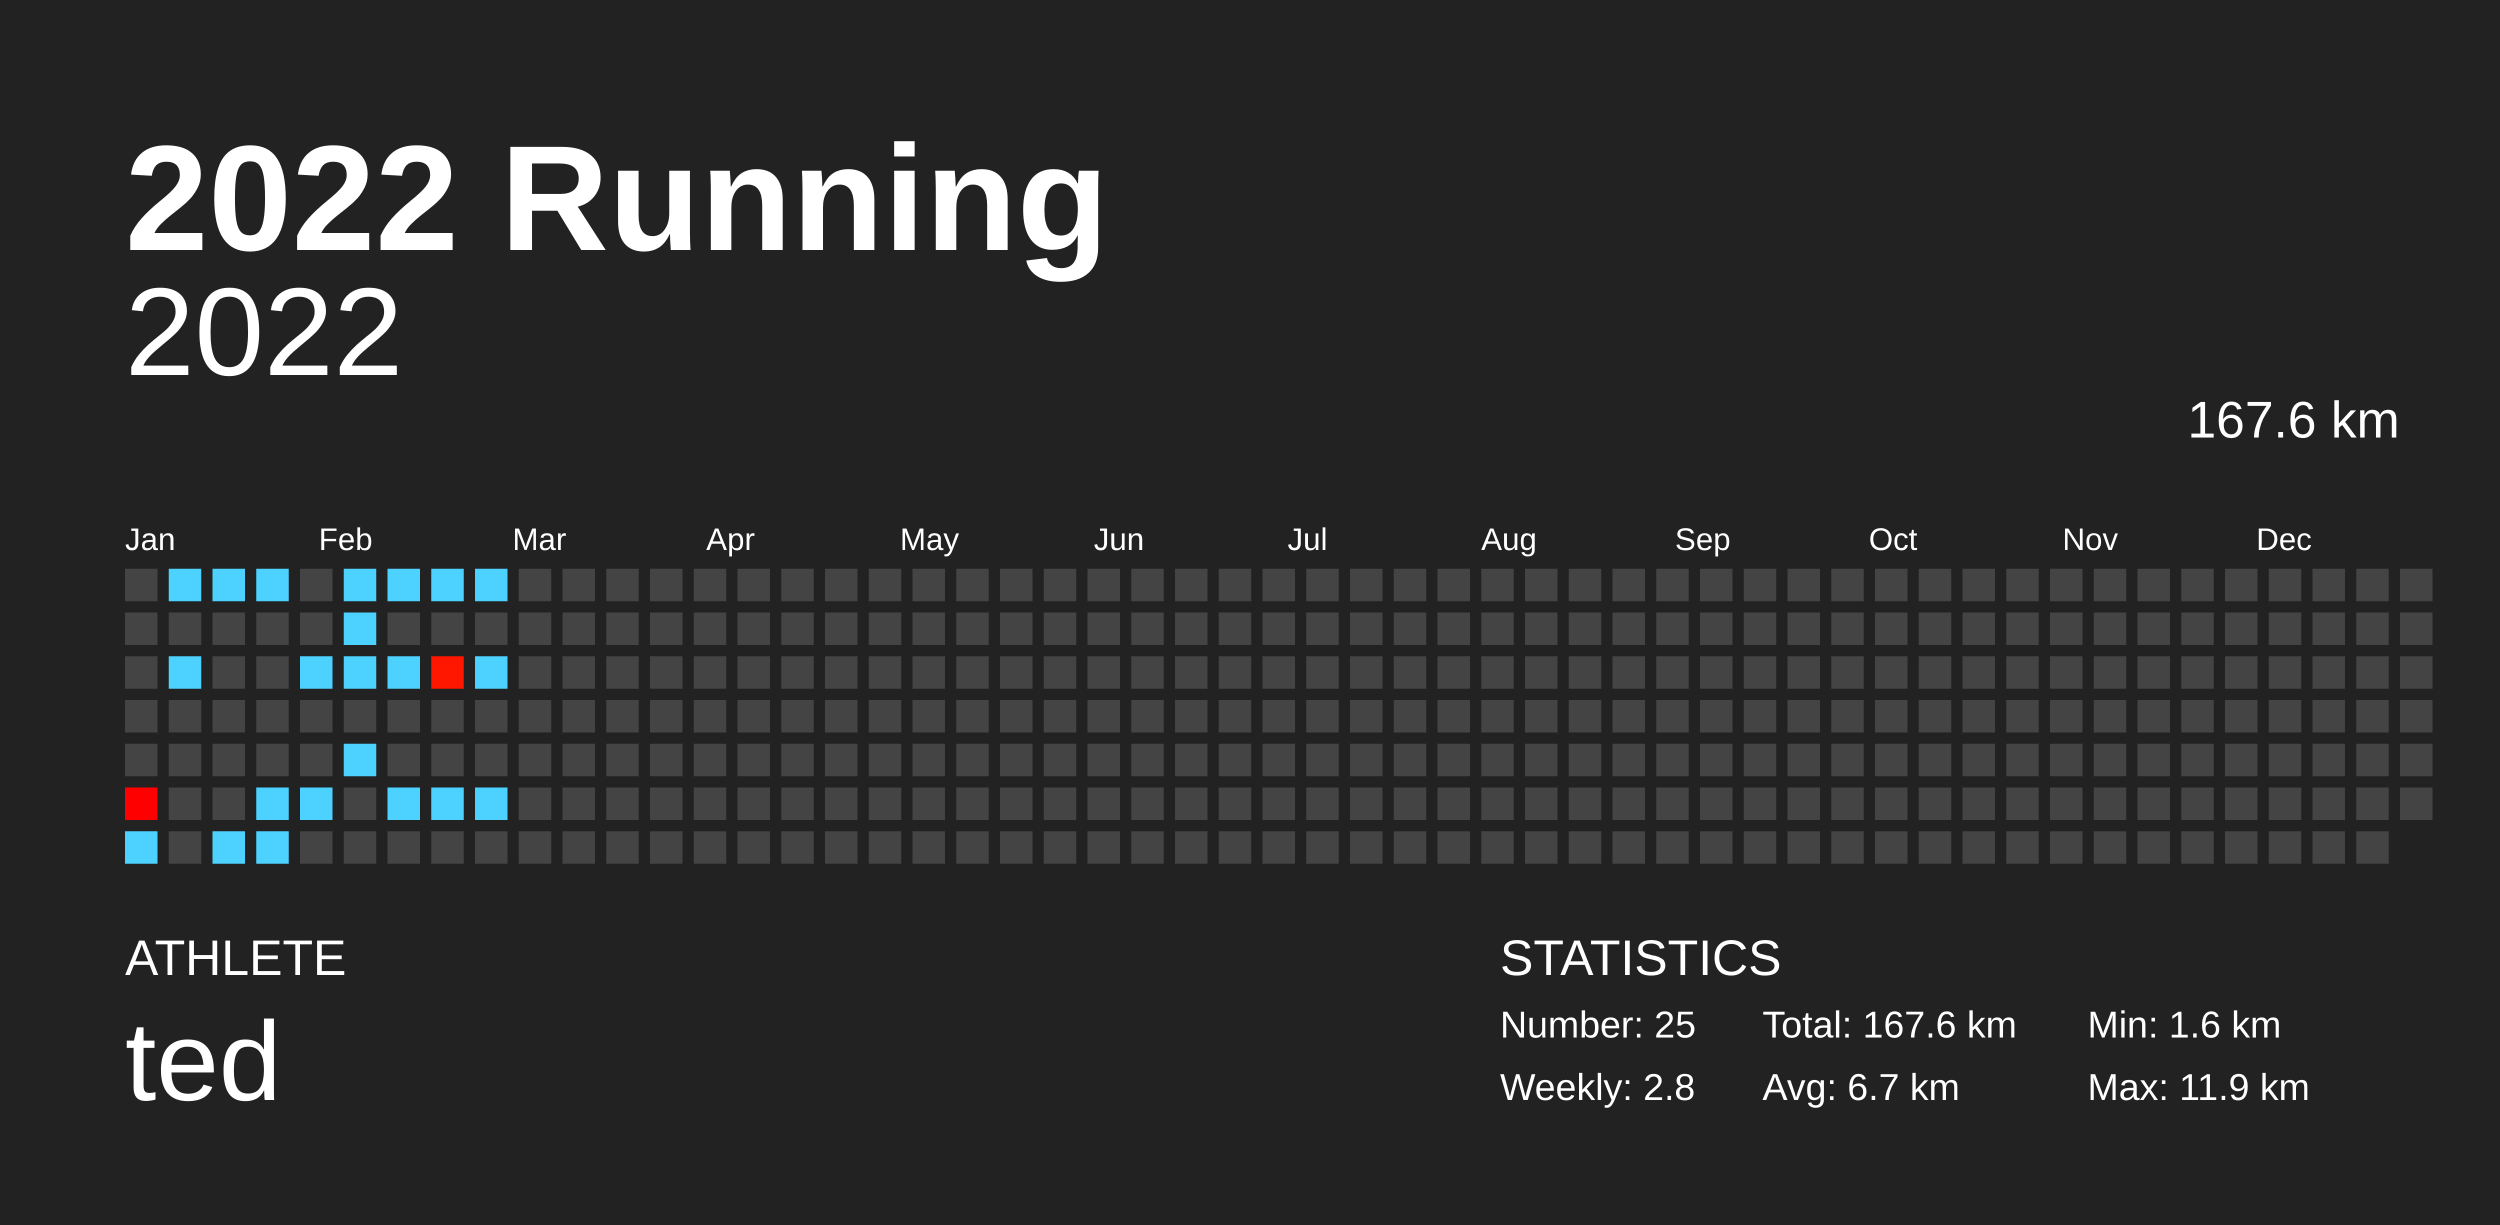
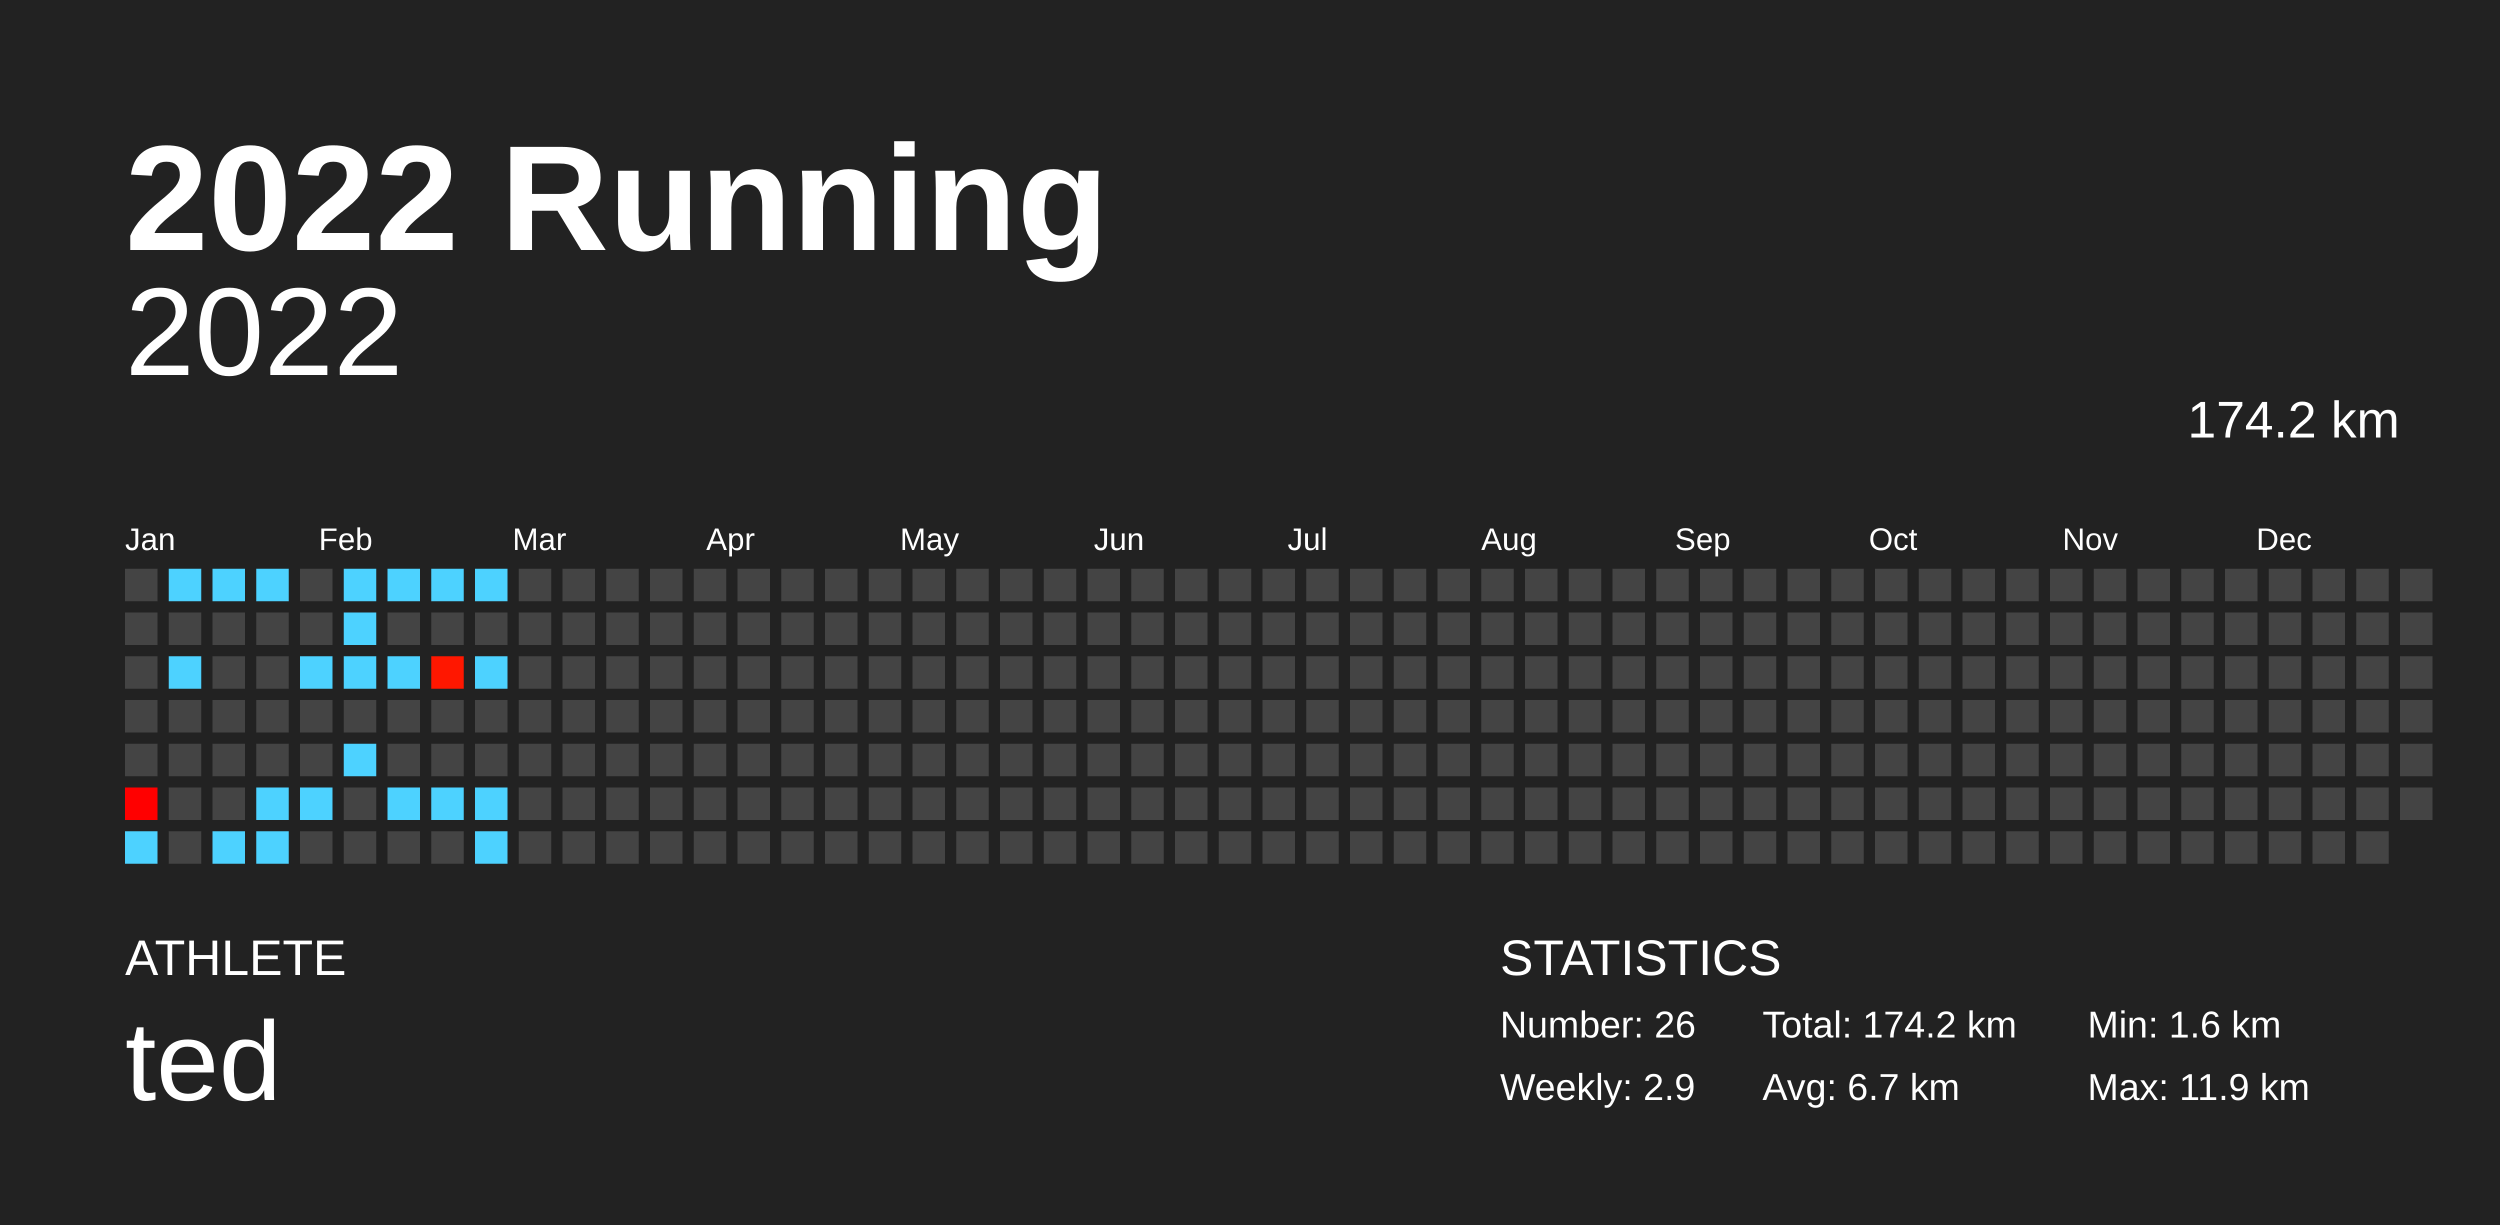
<svg xmlns="http://www.w3.org/2000/svg" baseProfile="full" height="98mm" version="1.1" viewBox="0,0,200,98" width="200mm">
  <defs />
  <rect fill="#222222" height="98" width="200" x="0" y="0" />
  <text fill="#FFFFFF" style="font-size:12px; font-family:Arial; font-weight:bold;" x="10" y="20">2022 Running</text>
  <text fill="#FFFFFF" style="font-size:4px; font-family:Arial" x="10" y="78">ATHLETE</text>
  <text fill="#FFFFFF" style="font-size:9px; font-family:Arial" x="10" y="88">ted</text>
  <text fill="#FFFFFF" style="font-size:4px; font-family:Arial" x="120" y="78">STATISTICS</text>
-   <text fill="#FFFFFF" style="font-size:3px; font-family:Arial" x="120" y="83">Number: 25</text>
-   <text fill="#FFFFFF" style="font-size:3px; font-family:Arial" x="120" y="88">Weekly: 2.8</text>
-   <text fill="#FFFFFF" style="font-size:3px; font-family:Arial" x="141" y="83">Total: 167.6 km</text>
+   <text fill="#FFFFFF" style="font-size:3px; font-family:Arial" x="120" y="83">Number: 26</text>
+   <text fill="#FFFFFF" style="font-size:3px; font-family:Arial" x="120" y="88">Weekly: 2.9</text>
+   <text fill="#FFFFFF" style="font-size:3px; font-family:Arial" x="141" y="83">Total: 174.2 km</text>
  <text fill="#FFFFFF" style="font-size:3px; font-family:Arial" x="141" y="88">Avg: 6.7 km</text>
  <text fill="#FFFFFF" style="font-size:3px; font-family:Arial" x="167" y="83">Min: 1.6 km</text>
  <text fill="#FFFFFF" style="font-size:3px; font-family:Arial" x="167" y="88">Max: 11.9 km</text>
  <text alignment-baseline="hanging" fill="#FFFFFF" style="font-size:10.0px; font-family:Arial;" x="10" y="30">2022</text>
-   <text alignment-baseline="hanging" fill="#FFFFFF" style="font-size:4.125px; font-family:Arial;" x="175" y="35">167.6 km</text>
+   <text alignment-baseline="hanging" fill="#FFFFFF" style="font-size:4.125px; font-family:Arial;" x="175" y="35">174.2 km</text>
  <text fill="#FFFFFF" style="font-size:2.5px; font-family:Arial" x="10.0" y="44">Jan</text>
  <text fill="#FFFFFF" style="font-size:2.5px; font-family:Arial" x="25.5" y="44">Feb</text>
  <text fill="#FFFFFF" style="font-size:2.5px; font-family:Arial" x="41.0" y="44">Mar</text>
  <text fill="#FFFFFF" style="font-size:2.5px; font-family:Arial" x="56.5" y="44">Apr</text>
  <text fill="#FFFFFF" style="font-size:2.5px; font-family:Arial" x="72.0" y="44">May</text>
  <text fill="#FFFFFF" style="font-size:2.5px; font-family:Arial" x="87.5" y="44">Jun</text>
  <text fill="#FFFFFF" style="font-size:2.5px; font-family:Arial" x="103.0" y="44">Jul</text>
  <text fill="#FFFFFF" style="font-size:2.5px; font-family:Arial" x="118.5" y="44">Aug</text>
  <text fill="#FFFFFF" style="font-size:2.5px; font-family:Arial" x="134.0" y="44">Sep</text>
  <text fill="#FFFFFF" style="font-size:2.5px; font-family:Arial" x="149.5" y="44">Oct</text>
  <text fill="#FFFFFF" style="font-size:2.5px; font-family:Arial" x="165.0" y="44">Nov</text>
  <text fill="#FFFFFF" style="font-size:2.5px; font-family:Arial" x="180.5" y="44">Dec</text>
  <rect fill="#444444" height="2.6" width="2.6" x="10.0" y="45.5" />
  <rect fill="#444444" height="2.6" width="2.6" x="10.0" y="49.0" />
  <rect fill="#444444" height="2.6" width="2.6" x="10.0" y="52.5" />
  <rect fill="#444444" height="2.6" width="2.6" x="10.0" y="56.0" />
  <rect fill="#444444" height="2.6" width="2.6" x="10.0" y="59.5" />
  <rect fill="#ff0000" height="2.6" width="2.6" x="10.0" y="63.0" />
  <rect fill="#4dd2ff" height="2.6" width="2.6" x="10.0" y="66.5" />
  <rect fill="#4dd2ff" height="2.6" width="2.6" x="13.5" y="45.5" />
  <rect fill="#444444" height="2.6" width="2.6" x="13.5" y="49.0" />
  <rect fill="#4dd2ff" height="2.6" width="2.6" x="13.5" y="52.5" />
  <rect fill="#444444" height="2.6" width="2.6" x="13.5" y="56.0" />
  <rect fill="#444444" height="2.6" width="2.6" x="13.5" y="59.5" />
  <rect fill="#444444" height="2.6" width="2.6" x="13.5" y="63.0" />
  <rect fill="#444444" height="2.6" width="2.6" x="13.5" y="66.5" />
  <rect fill="#4dd2ff" height="2.6" width="2.6" x="17.0" y="45.5" />
  <rect fill="#444444" height="2.6" width="2.6" x="17.0" y="49.0" />
  <rect fill="#444444" height="2.6" width="2.6" x="17.0" y="52.5" />
  <rect fill="#444444" height="2.6" width="2.6" x="17.0" y="56.0" />
  <rect fill="#444444" height="2.6" width="2.6" x="17.0" y="59.5" />
  <rect fill="#444444" height="2.6" width="2.6" x="17.0" y="63.0" />
  <rect fill="#4dd2ff" height="2.6" width="2.6" x="17.0" y="66.5" />
  <rect fill="#4dd2ff" height="2.6" width="2.6" x="20.5" y="45.5" />
  <rect fill="#444444" height="2.6" width="2.6" x="20.5" y="49.0" />
  <rect fill="#444444" height="2.6" width="2.6" x="20.5" y="52.5" />
  <rect fill="#444444" height="2.6" width="2.6" x="20.5" y="56.0" />
  <rect fill="#444444" height="2.6" width="2.6" x="20.5" y="59.5" />
  <rect fill="#4dd2ff" height="2.6" width="2.6" x="20.5" y="63.0" />
  <rect fill="#4dd2ff" height="2.6" width="2.6" x="20.5" y="66.5" />
  <rect fill="#444444" height="2.6" width="2.6" x="24.0" y="45.5" />
  <rect fill="#444444" height="2.6" width="2.6" x="24.0" y="49.0" />
  <rect fill="#4dd2ff" height="2.6" width="2.6" x="24.0" y="52.5" />
  <rect fill="#444444" height="2.6" width="2.6" x="24.0" y="56.0" />
  <rect fill="#444444" height="2.6" width="2.6" x="24.0" y="59.5" />
  <rect fill="#4dd2ff" height="2.6" width="2.6" x="24.0" y="63.0" />
  <rect fill="#444444" height="2.6" width="2.6" x="24.0" y="66.5" />
  <rect fill="#4dd2ff" height="2.6" width="2.6" x="27.5" y="45.5" />
  <rect fill="#4dd2ff" height="2.6" width="2.6" x="27.5" y="49.0" />
  <rect fill="#4dd2ff" height="2.6" width="2.6" x="27.5" y="52.5" />
  <rect fill="#444444" height="2.6" width="2.6" x="27.5" y="56.0" />
  <rect fill="#4dd2ff" height="2.6" width="2.6" x="27.5" y="59.5" />
  <rect fill="#444444" height="2.6" width="2.6" x="27.5" y="63.0" />
  <rect fill="#444444" height="2.6" width="2.6" x="27.5" y="66.5" />
  <rect fill="#4dd2ff" height="2.6" width="2.6" x="31.0" y="45.5" />
  <rect fill="#444444" height="2.6" width="2.6" x="31.0" y="49.0" />
  <rect fill="#4dd2ff" height="2.6" width="2.6" x="31.0" y="52.5" />
  <rect fill="#444444" height="2.6" width="2.6" x="31.0" y="56.0" />
  <rect fill="#444444" height="2.6" width="2.6" x="31.0" y="59.5" />
  <rect fill="#4dd2ff" height="2.6" width="2.6" x="31.0" y="63.0" />
  <rect fill="#444444" height="2.6" width="2.6" x="31.0" y="66.5" />
  <rect fill="#4dd2ff" height="2.6" width="2.6" x="34.5" y="45.5" />
  <rect fill="#444444" height="2.6" width="2.6" x="34.5" y="49.0" />
  <rect fill="#ff1700" height="2.6" width="2.6" x="34.5" y="52.5" />
  <rect fill="#444444" height="2.6" width="2.6" x="34.5" y="56.0" />
  <rect fill="#444444" height="2.6" width="2.6" x="34.5" y="59.5" />
  <rect fill="#4dd2ff" height="2.6" width="2.6" x="34.5" y="63.0" />
  <rect fill="#444444" height="2.6" width="2.6" x="34.5" y="66.5" />
  <rect fill="#4dd2ff" height="2.6" width="2.6" x="38.0" y="45.5" />
  <rect fill="#444444" height="2.6" width="2.6" x="38.0" y="49.0" />
  <rect fill="#4dd2ff" height="2.6" width="2.6" x="38.0" y="52.5" />
  <rect fill="#444444" height="2.6" width="2.6" x="38.0" y="56.0" />
  <rect fill="#444444" height="2.6" width="2.6" x="38.0" y="59.5" />
  <rect fill="#4dd2ff" height="2.6" width="2.6" x="38.0" y="63.0" />
-   <rect fill="#444444" height="2.6" width="2.6" x="38.0" y="66.5" />
+   <rect fill="#4dd2ff" height="2.6" width="2.6" x="38.0" y="66.5" />
  <rect fill="#444444" height="2.6" width="2.6" x="41.5" y="45.5" />
  <rect fill="#444444" height="2.6" width="2.6" x="41.5" y="49.0" />
  <rect fill="#444444" height="2.6" width="2.6" x="41.5" y="52.5" />
  <rect fill="#444444" height="2.6" width="2.6" x="41.5" y="56.0" />
  <rect fill="#444444" height="2.6" width="2.6" x="41.5" y="59.5" />
  <rect fill="#444444" height="2.6" width="2.6" x="41.5" y="63.0" />
  <rect fill="#444444" height="2.6" width="2.6" x="41.5" y="66.5" />
  <rect fill="#444444" height="2.6" width="2.6" x="45.0" y="45.5" />
  <rect fill="#444444" height="2.6" width="2.6" x="45.0" y="49.0" />
  <rect fill="#444444" height="2.6" width="2.6" x="45.0" y="52.5" />
  <rect fill="#444444" height="2.6" width="2.6" x="45.0" y="56.0" />
  <rect fill="#444444" height="2.6" width="2.6" x="45.0" y="59.5" />
  <rect fill="#444444" height="2.6" width="2.6" x="45.0" y="63.0" />
  <rect fill="#444444" height="2.6" width="2.6" x="45.0" y="66.5" />
  <rect fill="#444444" height="2.6" width="2.6" x="48.5" y="45.5" />
  <rect fill="#444444" height="2.6" width="2.6" x="48.5" y="49.0" />
  <rect fill="#444444" height="2.6" width="2.6" x="48.5" y="52.5" />
  <rect fill="#444444" height="2.6" width="2.6" x="48.5" y="56.0" />
  <rect fill="#444444" height="2.6" width="2.6" x="48.5" y="59.5" />
  <rect fill="#444444" height="2.6" width="2.6" x="48.5" y="63.0" />
  <rect fill="#444444" height="2.6" width="2.6" x="48.5" y="66.5" />
  <rect fill="#444444" height="2.6" width="2.6" x="52.0" y="45.5" />
  <rect fill="#444444" height="2.6" width="2.6" x="52.0" y="49.0" />
  <rect fill="#444444" height="2.6" width="2.6" x="52.0" y="52.5" />
  <rect fill="#444444" height="2.6" width="2.6" x="52.0" y="56.0" />
  <rect fill="#444444" height="2.6" width="2.6" x="52.0" y="59.5" />
  <rect fill="#444444" height="2.6" width="2.6" x="52.0" y="63.0" />
  <rect fill="#444444" height="2.6" width="2.6" x="52.0" y="66.5" />
  <rect fill="#444444" height="2.6" width="2.6" x="55.5" y="45.5" />
  <rect fill="#444444" height="2.6" width="2.6" x="55.5" y="49.0" />
  <rect fill="#444444" height="2.6" width="2.6" x="55.5" y="52.5" />
  <rect fill="#444444" height="2.6" width="2.6" x="55.5" y="56.0" />
  <rect fill="#444444" height="2.6" width="2.6" x="55.5" y="59.5" />
  <rect fill="#444444" height="2.6" width="2.6" x="55.5" y="63.0" />
  <rect fill="#444444" height="2.6" width="2.6" x="55.5" y="66.5" />
  <rect fill="#444444" height="2.6" width="2.6" x="59.0" y="45.5" />
  <rect fill="#444444" height="2.6" width="2.6" x="59.0" y="49.0" />
  <rect fill="#444444" height="2.6" width="2.6" x="59.0" y="52.5" />
  <rect fill="#444444" height="2.6" width="2.6" x="59.0" y="56.0" />
  <rect fill="#444444" height="2.6" width="2.6" x="59.0" y="59.5" />
  <rect fill="#444444" height="2.6" width="2.6" x="59.0" y="63.0" />
  <rect fill="#444444" height="2.6" width="2.6" x="59.0" y="66.5" />
  <rect fill="#444444" height="2.6" width="2.6" x="62.5" y="45.5" />
  <rect fill="#444444" height="2.6" width="2.6" x="62.5" y="49.0" />
  <rect fill="#444444" height="2.6" width="2.6" x="62.5" y="52.5" />
  <rect fill="#444444" height="2.6" width="2.6" x="62.5" y="56.0" />
  <rect fill="#444444" height="2.6" width="2.6" x="62.5" y="59.5" />
  <rect fill="#444444" height="2.6" width="2.6" x="62.5" y="63.0" />
  <rect fill="#444444" height="2.6" width="2.6" x="62.5" y="66.5" />
  <rect fill="#444444" height="2.6" width="2.6" x="66.0" y="45.5" />
  <rect fill="#444444" height="2.6" width="2.6" x="66.0" y="49.0" />
  <rect fill="#444444" height="2.6" width="2.6" x="66.0" y="52.5" />
  <rect fill="#444444" height="2.6" width="2.6" x="66.0" y="56.0" />
  <rect fill="#444444" height="2.6" width="2.6" x="66.0" y="59.5" />
  <rect fill="#444444" height="2.6" width="2.6" x="66.0" y="63.0" />
  <rect fill="#444444" height="2.6" width="2.6" x="66.0" y="66.5" />
  <rect fill="#444444" height="2.6" width="2.6" x="69.5" y="45.5" />
  <rect fill="#444444" height="2.6" width="2.6" x="69.5" y="49.0" />
  <rect fill="#444444" height="2.6" width="2.6" x="69.5" y="52.5" />
  <rect fill="#444444" height="2.6" width="2.6" x="69.5" y="56.0" />
  <rect fill="#444444" height="2.6" width="2.6" x="69.5" y="59.5" />
  <rect fill="#444444" height="2.6" width="2.6" x="69.5" y="63.0" />
  <rect fill="#444444" height="2.6" width="2.6" x="69.5" y="66.5" />
  <rect fill="#444444" height="2.6" width="2.6" x="73.0" y="45.5" />
  <rect fill="#444444" height="2.6" width="2.6" x="73.0" y="49.0" />
  <rect fill="#444444" height="2.6" width="2.6" x="73.0" y="52.5" />
  <rect fill="#444444" height="2.6" width="2.6" x="73.0" y="56.0" />
  <rect fill="#444444" height="2.6" width="2.6" x="73.0" y="59.5" />
  <rect fill="#444444" height="2.6" width="2.6" x="73.0" y="63.0" />
  <rect fill="#444444" height="2.6" width="2.6" x="73.0" y="66.5" />
  <rect fill="#444444" height="2.6" width="2.6" x="76.5" y="45.5" />
  <rect fill="#444444" height="2.6" width="2.6" x="76.5" y="49.0" />
  <rect fill="#444444" height="2.6" width="2.6" x="76.5" y="52.5" />
  <rect fill="#444444" height="2.6" width="2.6" x="76.5" y="56.0" />
  <rect fill="#444444" height="2.6" width="2.6" x="76.5" y="59.5" />
  <rect fill="#444444" height="2.6" width="2.6" x="76.5" y="63.0" />
  <rect fill="#444444" height="2.6" width="2.6" x="76.5" y="66.5" />
  <rect fill="#444444" height="2.6" width="2.6" x="80.0" y="45.5" />
  <rect fill="#444444" height="2.6" width="2.6" x="80.0" y="49.0" />
  <rect fill="#444444" height="2.6" width="2.6" x="80.0" y="52.5" />
  <rect fill="#444444" height="2.6" width="2.6" x="80.0" y="56.0" />
  <rect fill="#444444" height="2.6" width="2.6" x="80.0" y="59.5" />
  <rect fill="#444444" height="2.6" width="2.6" x="80.0" y="63.0" />
  <rect fill="#444444" height="2.6" width="2.6" x="80.0" y="66.5" />
  <rect fill="#444444" height="2.6" width="2.6" x="83.5" y="45.5" />
  <rect fill="#444444" height="2.6" width="2.6" x="83.5" y="49.0" />
  <rect fill="#444444" height="2.6" width="2.6" x="83.5" y="52.5" />
  <rect fill="#444444" height="2.6" width="2.6" x="83.5" y="56.0" />
  <rect fill="#444444" height="2.6" width="2.6" x="83.5" y="59.5" />
  <rect fill="#444444" height="2.6" width="2.6" x="83.5" y="63.0" />
  <rect fill="#444444" height="2.6" width="2.6" x="83.5" y="66.5" />
  <rect fill="#444444" height="2.6" width="2.6" x="87.0" y="45.5" />
  <rect fill="#444444" height="2.6" width="2.6" x="87.0" y="49.0" />
  <rect fill="#444444" height="2.6" width="2.6" x="87.0" y="52.5" />
  <rect fill="#444444" height="2.6" width="2.6" x="87.0" y="56.0" />
  <rect fill="#444444" height="2.6" width="2.6" x="87.0" y="59.5" />
  <rect fill="#444444" height="2.6" width="2.6" x="87.0" y="63.0" />
  <rect fill="#444444" height="2.6" width="2.6" x="87.0" y="66.5" />
  <rect fill="#444444" height="2.6" width="2.6" x="90.5" y="45.5" />
  <rect fill="#444444" height="2.6" width="2.6" x="90.5" y="49.0" />
  <rect fill="#444444" height="2.6" width="2.6" x="90.5" y="52.5" />
  <rect fill="#444444" height="2.6" width="2.6" x="90.5" y="56.0" />
  <rect fill="#444444" height="2.6" width="2.6" x="90.5" y="59.5" />
  <rect fill="#444444" height="2.6" width="2.6" x="90.5" y="63.0" />
  <rect fill="#444444" height="2.6" width="2.6" x="90.5" y="66.5" />
  <rect fill="#444444" height="2.6" width="2.6" x="94.0" y="45.5" />
  <rect fill="#444444" height="2.6" width="2.6" x="94.0" y="49.0" />
  <rect fill="#444444" height="2.6" width="2.6" x="94.0" y="52.5" />
  <rect fill="#444444" height="2.6" width="2.6" x="94.0" y="56.0" />
  <rect fill="#444444" height="2.6" width="2.6" x="94.0" y="59.5" />
  <rect fill="#444444" height="2.6" width="2.6" x="94.0" y="63.0" />
  <rect fill="#444444" height="2.6" width="2.6" x="94.0" y="66.5" />
  <rect fill="#444444" height="2.6" width="2.6" x="97.5" y="45.5" />
  <rect fill="#444444" height="2.6" width="2.6" x="97.5" y="49.0" />
  <rect fill="#444444" height="2.6" width="2.6" x="97.5" y="52.5" />
  <rect fill="#444444" height="2.6" width="2.6" x="97.5" y="56.0" />
  <rect fill="#444444" height="2.6" width="2.6" x="97.5" y="59.5" />
  <rect fill="#444444" height="2.6" width="2.6" x="97.5" y="63.0" />
  <rect fill="#444444" height="2.6" width="2.6" x="97.5" y="66.5" />
  <rect fill="#444444" height="2.6" width="2.6" x="101.0" y="45.5" />
  <rect fill="#444444" height="2.6" width="2.6" x="101.0" y="49.0" />
  <rect fill="#444444" height="2.6" width="2.6" x="101.0" y="52.5" />
  <rect fill="#444444" height="2.6" width="2.6" x="101.0" y="56.0" />
  <rect fill="#444444" height="2.6" width="2.6" x="101.0" y="59.5" />
  <rect fill="#444444" height="2.6" width="2.6" x="101.0" y="63.0" />
  <rect fill="#444444" height="2.6" width="2.6" x="101.0" y="66.5" />
  <rect fill="#444444" height="2.6" width="2.6" x="104.5" y="45.5" />
  <rect fill="#444444" height="2.6" width="2.6" x="104.5" y="49.0" />
  <rect fill="#444444" height="2.6" width="2.6" x="104.5" y="52.5" />
  <rect fill="#444444" height="2.6" width="2.6" x="104.5" y="56.0" />
  <rect fill="#444444" height="2.6" width="2.6" x="104.5" y="59.5" />
  <rect fill="#444444" height="2.6" width="2.6" x="104.5" y="63.0" />
  <rect fill="#444444" height="2.6" width="2.6" x="104.5" y="66.5" />
  <rect fill="#444444" height="2.6" width="2.6" x="108.0" y="45.5" />
  <rect fill="#444444" height="2.6" width="2.6" x="108.0" y="49.0" />
  <rect fill="#444444" height="2.6" width="2.6" x="108.0" y="52.5" />
  <rect fill="#444444" height="2.6" width="2.6" x="108.0" y="56.0" />
  <rect fill="#444444" height="2.6" width="2.6" x="108.0" y="59.5" />
  <rect fill="#444444" height="2.6" width="2.6" x="108.0" y="63.0" />
  <rect fill="#444444" height="2.6" width="2.6" x="108.0" y="66.5" />
  <rect fill="#444444" height="2.6" width="2.6" x="111.5" y="45.5" />
  <rect fill="#444444" height="2.6" width="2.6" x="111.5" y="49.0" />
  <rect fill="#444444" height="2.6" width="2.6" x="111.5" y="52.5" />
  <rect fill="#444444" height="2.6" width="2.6" x="111.5" y="56.0" />
  <rect fill="#444444" height="2.6" width="2.6" x="111.5" y="59.5" />
  <rect fill="#444444" height="2.6" width="2.6" x="111.5" y="63.0" />
  <rect fill="#444444" height="2.6" width="2.6" x="111.5" y="66.5" />
  <rect fill="#444444" height="2.6" width="2.6" x="115.0" y="45.5" />
  <rect fill="#444444" height="2.6" width="2.6" x="115.0" y="49.0" />
  <rect fill="#444444" height="2.6" width="2.6" x="115.0" y="52.5" />
  <rect fill="#444444" height="2.6" width="2.6" x="115.0" y="56.0" />
  <rect fill="#444444" height="2.6" width="2.6" x="115.0" y="59.5" />
  <rect fill="#444444" height="2.6" width="2.6" x="115.0" y="63.0" />
  <rect fill="#444444" height="2.6" width="2.6" x="115.0" y="66.5" />
  <rect fill="#444444" height="2.6" width="2.6" x="118.5" y="45.5" />
  <rect fill="#444444" height="2.6" width="2.6" x="118.5" y="49.0" />
  <rect fill="#444444" height="2.6" width="2.6" x="118.5" y="52.5" />
  <rect fill="#444444" height="2.6" width="2.6" x="118.5" y="56.0" />
  <rect fill="#444444" height="2.6" width="2.6" x="118.5" y="59.5" />
  <rect fill="#444444" height="2.6" width="2.6" x="118.5" y="63.0" />
  <rect fill="#444444" height="2.6" width="2.6" x="118.5" y="66.5" />
  <rect fill="#444444" height="2.6" width="2.6" x="122.0" y="45.5" />
  <rect fill="#444444" height="2.6" width="2.6" x="122.0" y="49.0" />
  <rect fill="#444444" height="2.6" width="2.6" x="122.0" y="52.5" />
  <rect fill="#444444" height="2.6" width="2.6" x="122.0" y="56.0" />
  <rect fill="#444444" height="2.6" width="2.6" x="122.0" y="59.5" />
  <rect fill="#444444" height="2.6" width="2.6" x="122.0" y="63.0" />
  <rect fill="#444444" height="2.6" width="2.6" x="122.0" y="66.5" />
  <rect fill="#444444" height="2.6" width="2.6" x="125.5" y="45.5" />
  <rect fill="#444444" height="2.6" width="2.6" x="125.5" y="49.0" />
  <rect fill="#444444" height="2.6" width="2.6" x="125.5" y="52.5" />
  <rect fill="#444444" height="2.6" width="2.6" x="125.5" y="56.0" />
  <rect fill="#444444" height="2.6" width="2.6" x="125.5" y="59.5" />
  <rect fill="#444444" height="2.6" width="2.6" x="125.5" y="63.0" />
  <rect fill="#444444" height="2.6" width="2.6" x="125.5" y="66.5" />
  <rect fill="#444444" height="2.6" width="2.6" x="129.0" y="45.5" />
  <rect fill="#444444" height="2.6" width="2.6" x="129.0" y="49.0" />
  <rect fill="#444444" height="2.6" width="2.6" x="129.0" y="52.5" />
  <rect fill="#444444" height="2.6" width="2.6" x="129.0" y="56.0" />
  <rect fill="#444444" height="2.6" width="2.6" x="129.0" y="59.5" />
  <rect fill="#444444" height="2.6" width="2.6" x="129.0" y="63.0" />
  <rect fill="#444444" height="2.6" width="2.6" x="129.0" y="66.5" />
  <rect fill="#444444" height="2.6" width="2.6" x="132.5" y="45.5" />
  <rect fill="#444444" height="2.6" width="2.6" x="132.5" y="49.0" />
  <rect fill="#444444" height="2.6" width="2.6" x="132.5" y="52.5" />
  <rect fill="#444444" height="2.6" width="2.6" x="132.5" y="56.0" />
  <rect fill="#444444" height="2.6" width="2.6" x="132.5" y="59.5" />
  <rect fill="#444444" height="2.6" width="2.6" x="132.5" y="63.0" />
  <rect fill="#444444" height="2.6" width="2.6" x="132.5" y="66.5" />
  <rect fill="#444444" height="2.6" width="2.6" x="136.0" y="45.5" />
  <rect fill="#444444" height="2.6" width="2.6" x="136.0" y="49.0" />
  <rect fill="#444444" height="2.6" width="2.6" x="136.0" y="52.5" />
  <rect fill="#444444" height="2.6" width="2.6" x="136.0" y="56.0" />
  <rect fill="#444444" height="2.6" width="2.6" x="136.0" y="59.5" />
  <rect fill="#444444" height="2.6" width="2.6" x="136.0" y="63.0" />
  <rect fill="#444444" height="2.6" width="2.6" x="136.0" y="66.5" />
  <rect fill="#444444" height="2.6" width="2.6" x="139.5" y="45.5" />
  <rect fill="#444444" height="2.6" width="2.6" x="139.5" y="49.0" />
  <rect fill="#444444" height="2.6" width="2.6" x="139.5" y="52.5" />
  <rect fill="#444444" height="2.6" width="2.6" x="139.5" y="56.0" />
  <rect fill="#444444" height="2.6" width="2.6" x="139.5" y="59.5" />
  <rect fill="#444444" height="2.6" width="2.6" x="139.5" y="63.0" />
  <rect fill="#444444" height="2.6" width="2.6" x="139.5" y="66.5" />
  <rect fill="#444444" height="2.6" width="2.6" x="143.0" y="45.5" />
  <rect fill="#444444" height="2.6" width="2.6" x="143.0" y="49.0" />
  <rect fill="#444444" height="2.6" width="2.6" x="143.0" y="52.5" />
  <rect fill="#444444" height="2.6" width="2.6" x="143.0" y="56.0" />
  <rect fill="#444444" height="2.6" width="2.6" x="143.0" y="59.5" />
  <rect fill="#444444" height="2.6" width="2.6" x="143.0" y="63.0" />
  <rect fill="#444444" height="2.6" width="2.6" x="143.0" y="66.5" />
  <rect fill="#444444" height="2.6" width="2.6" x="146.5" y="45.5" />
  <rect fill="#444444" height="2.6" width="2.6" x="146.5" y="49.0" />
  <rect fill="#444444" height="2.6" width="2.6" x="146.5" y="52.5" />
  <rect fill="#444444" height="2.6" width="2.6" x="146.5" y="56.0" />
  <rect fill="#444444" height="2.6" width="2.6" x="146.5" y="59.5" />
  <rect fill="#444444" height="2.6" width="2.6" x="146.5" y="63.0" />
  <rect fill="#444444" height="2.6" width="2.6" x="146.5" y="66.5" />
  <rect fill="#444444" height="2.6" width="2.6" x="150.0" y="45.5" />
  <rect fill="#444444" height="2.6" width="2.6" x="150.0" y="49.0" />
  <rect fill="#444444" height="2.6" width="2.6" x="150.0" y="52.5" />
  <rect fill="#444444" height="2.6" width="2.6" x="150.0" y="56.0" />
  <rect fill="#444444" height="2.6" width="2.6" x="150.0" y="59.5" />
  <rect fill="#444444" height="2.6" width="2.6" x="150.0" y="63.0" />
  <rect fill="#444444" height="2.6" width="2.6" x="150.0" y="66.5" />
  <rect fill="#444444" height="2.6" width="2.6" x="153.5" y="45.5" />
  <rect fill="#444444" height="2.6" width="2.6" x="153.5" y="49.0" />
  <rect fill="#444444" height="2.6" width="2.6" x="153.5" y="52.5" />
  <rect fill="#444444" height="2.6" width="2.6" x="153.5" y="56.0" />
  <rect fill="#444444" height="2.6" width="2.6" x="153.5" y="59.5" />
  <rect fill="#444444" height="2.6" width="2.6" x="153.5" y="63.0" />
  <rect fill="#444444" height="2.6" width="2.6" x="153.5" y="66.5" />
  <rect fill="#444444" height="2.6" width="2.6" x="157.0" y="45.5" />
  <rect fill="#444444" height="2.6" width="2.6" x="157.0" y="49.0" />
  <rect fill="#444444" height="2.6" width="2.6" x="157.0" y="52.5" />
  <rect fill="#444444" height="2.6" width="2.6" x="157.0" y="56.0" />
  <rect fill="#444444" height="2.6" width="2.6" x="157.0" y="59.5" />
  <rect fill="#444444" height="2.6" width="2.6" x="157.0" y="63.0" />
  <rect fill="#444444" height="2.6" width="2.6" x="157.0" y="66.5" />
  <rect fill="#444444" height="2.6" width="2.6" x="160.5" y="45.5" />
  <rect fill="#444444" height="2.6" width="2.6" x="160.5" y="49.0" />
  <rect fill="#444444" height="2.6" width="2.6" x="160.5" y="52.5" />
  <rect fill="#444444" height="2.6" width="2.6" x="160.5" y="56.0" />
  <rect fill="#444444" height="2.6" width="2.6" x="160.5" y="59.5" />
  <rect fill="#444444" height="2.6" width="2.6" x="160.5" y="63.0" />
  <rect fill="#444444" height="2.6" width="2.6" x="160.5" y="66.5" />
  <rect fill="#444444" height="2.6" width="2.6" x="164.0" y="45.5" />
  <rect fill="#444444" height="2.6" width="2.6" x="164.0" y="49.0" />
  <rect fill="#444444" height="2.6" width="2.6" x="164.0" y="52.5" />
  <rect fill="#444444" height="2.6" width="2.6" x="164.0" y="56.0" />
  <rect fill="#444444" height="2.6" width="2.6" x="164.0" y="59.5" />
  <rect fill="#444444" height="2.6" width="2.6" x="164.0" y="63.0" />
  <rect fill="#444444" height="2.6" width="2.6" x="164.0" y="66.5" />
  <rect fill="#444444" height="2.6" width="2.6" x="167.5" y="45.5" />
  <rect fill="#444444" height="2.6" width="2.6" x="167.5" y="49.0" />
  <rect fill="#444444" height="2.6" width="2.6" x="167.5" y="52.5" />
  <rect fill="#444444" height="2.6" width="2.6" x="167.5" y="56.0" />
  <rect fill="#444444" height="2.6" width="2.6" x="167.5" y="59.5" />
  <rect fill="#444444" height="2.6" width="2.6" x="167.5" y="63.0" />
  <rect fill="#444444" height="2.6" width="2.6" x="167.5" y="66.5" />
  <rect fill="#444444" height="2.6" width="2.6" x="171.0" y="45.5" />
  <rect fill="#444444" height="2.6" width="2.6" x="171.0" y="49.0" />
  <rect fill="#444444" height="2.6" width="2.6" x="171.0" y="52.5" />
  <rect fill="#444444" height="2.6" width="2.6" x="171.0" y="56.0" />
  <rect fill="#444444" height="2.6" width="2.6" x="171.0" y="59.5" />
  <rect fill="#444444" height="2.6" width="2.6" x="171.0" y="63.0" />
  <rect fill="#444444" height="2.6" width="2.6" x="171.0" y="66.5" />
  <rect fill="#444444" height="2.6" width="2.6" x="174.5" y="45.5" />
  <rect fill="#444444" height="2.6" width="2.6" x="174.5" y="49.0" />
  <rect fill="#444444" height="2.6" width="2.6" x="174.5" y="52.5" />
  <rect fill="#444444" height="2.6" width="2.6" x="174.5" y="56.0" />
  <rect fill="#444444" height="2.6" width="2.6" x="174.5" y="59.5" />
  <rect fill="#444444" height="2.6" width="2.6" x="174.5" y="63.0" />
  <rect fill="#444444" height="2.6" width="2.6" x="174.5" y="66.5" />
  <rect fill="#444444" height="2.6" width="2.6" x="178.0" y="45.5" />
  <rect fill="#444444" height="2.6" width="2.6" x="178.0" y="49.0" />
  <rect fill="#444444" height="2.6" width="2.6" x="178.0" y="52.5" />
  <rect fill="#444444" height="2.6" width="2.6" x="178.0" y="56.0" />
  <rect fill="#444444" height="2.6" width="2.6" x="178.0" y="59.5" />
  <rect fill="#444444" height="2.6" width="2.6" x="178.0" y="63.0" />
  <rect fill="#444444" height="2.6" width="2.6" x="178.0" y="66.5" />
  <rect fill="#444444" height="2.6" width="2.6" x="181.5" y="45.5" />
  <rect fill="#444444" height="2.6" width="2.6" x="181.5" y="49.0" />
  <rect fill="#444444" height="2.6" width="2.6" x="181.5" y="52.5" />
  <rect fill="#444444" height="2.6" width="2.6" x="181.5" y="56.0" />
  <rect fill="#444444" height="2.6" width="2.6" x="181.5" y="59.5" />
  <rect fill="#444444" height="2.6" width="2.6" x="181.5" y="63.0" />
  <rect fill="#444444" height="2.6" width="2.6" x="181.5" y="66.5" />
  <rect fill="#444444" height="2.6" width="2.6" x="185.0" y="45.5" />
  <rect fill="#444444" height="2.6" width="2.6" x="185.0" y="49.0" />
  <rect fill="#444444" height="2.6" width="2.6" x="185.0" y="52.5" />
  <rect fill="#444444" height="2.6" width="2.6" x="185.0" y="56.0" />
  <rect fill="#444444" height="2.6" width="2.6" x="185.0" y="59.5" />
  <rect fill="#444444" height="2.6" width="2.6" x="185.0" y="63.0" />
  <rect fill="#444444" height="2.6" width="2.6" x="185.0" y="66.5" />
  <rect fill="#444444" height="2.6" width="2.6" x="188.5" y="45.5" />
  <rect fill="#444444" height="2.6" width="2.6" x="188.5" y="49.0" />
  <rect fill="#444444" height="2.6" width="2.6" x="188.5" y="52.5" />
  <rect fill="#444444" height="2.6" width="2.6" x="188.5" y="56.0" />
  <rect fill="#444444" height="2.6" width="2.6" x="188.5" y="59.5" />
  <rect fill="#444444" height="2.6" width="2.6" x="188.5" y="63.0" />
  <rect fill="#444444" height="2.6" width="2.6" x="188.5" y="66.5" />
  <rect fill="#444444" height="2.6" width="2.6" x="192.0" y="45.5" />
  <rect fill="#444444" height="2.6" width="2.6" x="192.0" y="49.0" />
  <rect fill="#444444" height="2.6" width="2.6" x="192.0" y="52.5" />
  <rect fill="#444444" height="2.6" width="2.6" x="192.0" y="56.0" />
  <rect fill="#444444" height="2.6" width="2.6" x="192.0" y="59.5" />
  <rect fill="#444444" height="2.6" width="2.6" x="192.0" y="63.0" />
</svg>
